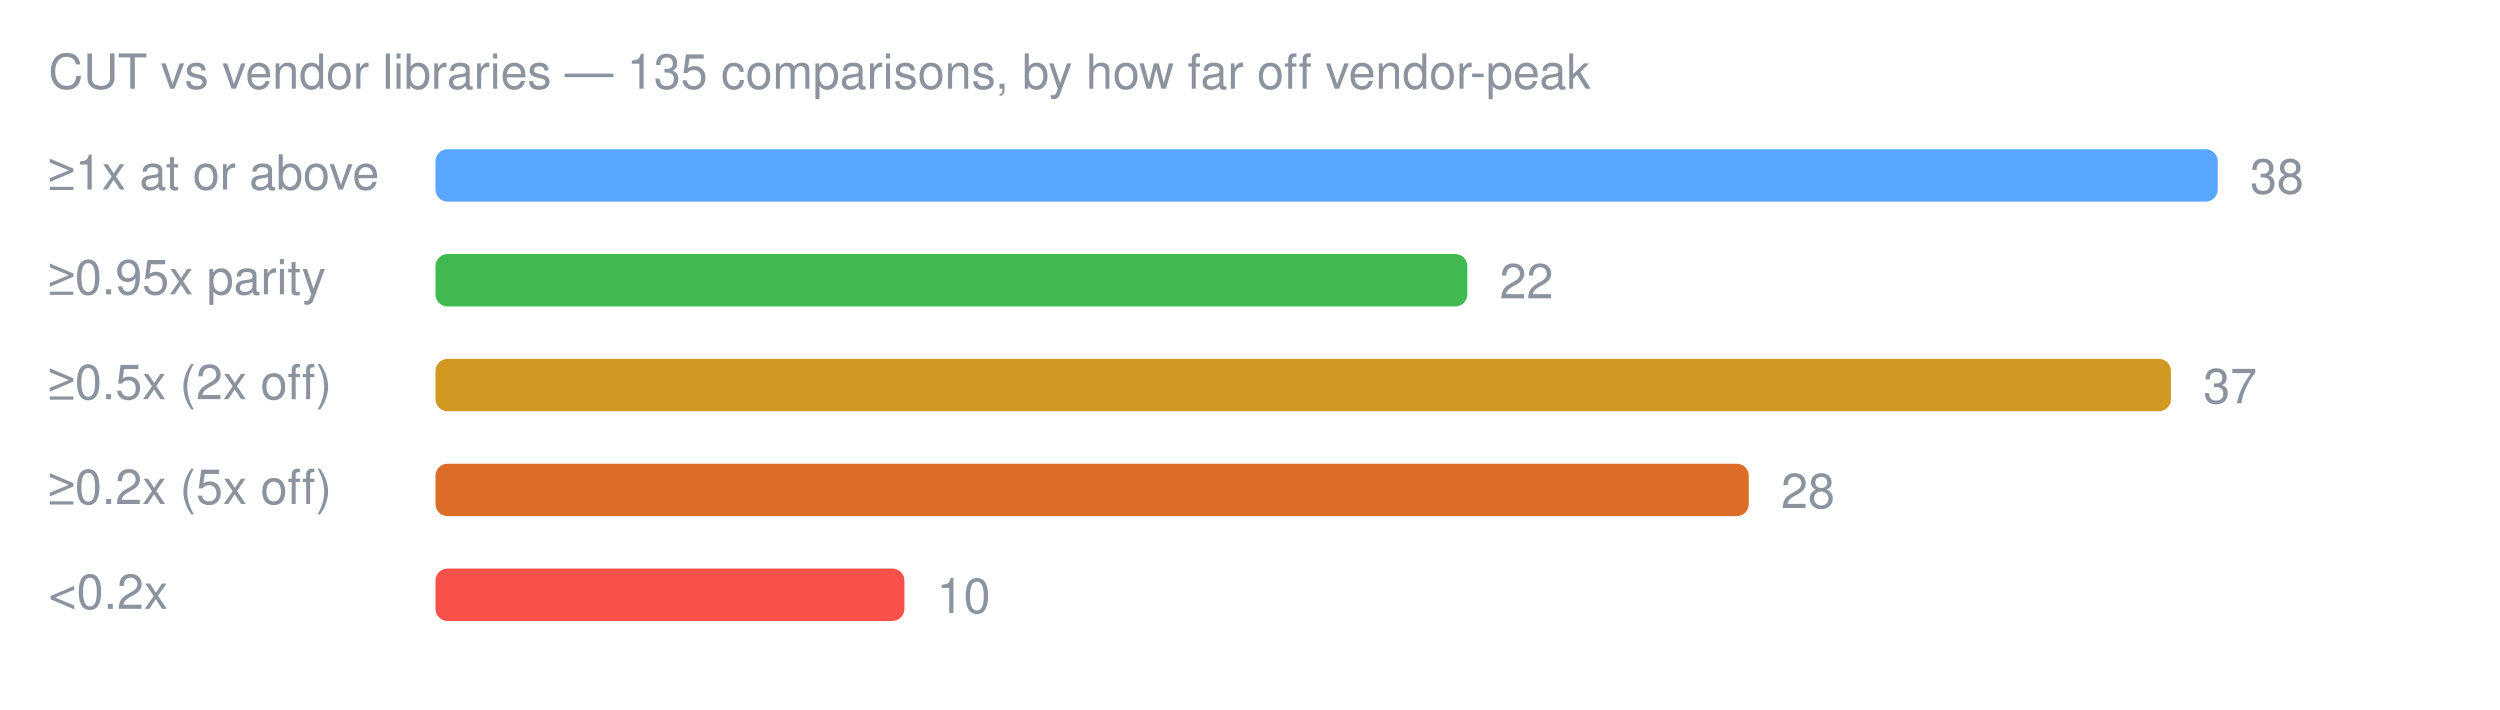
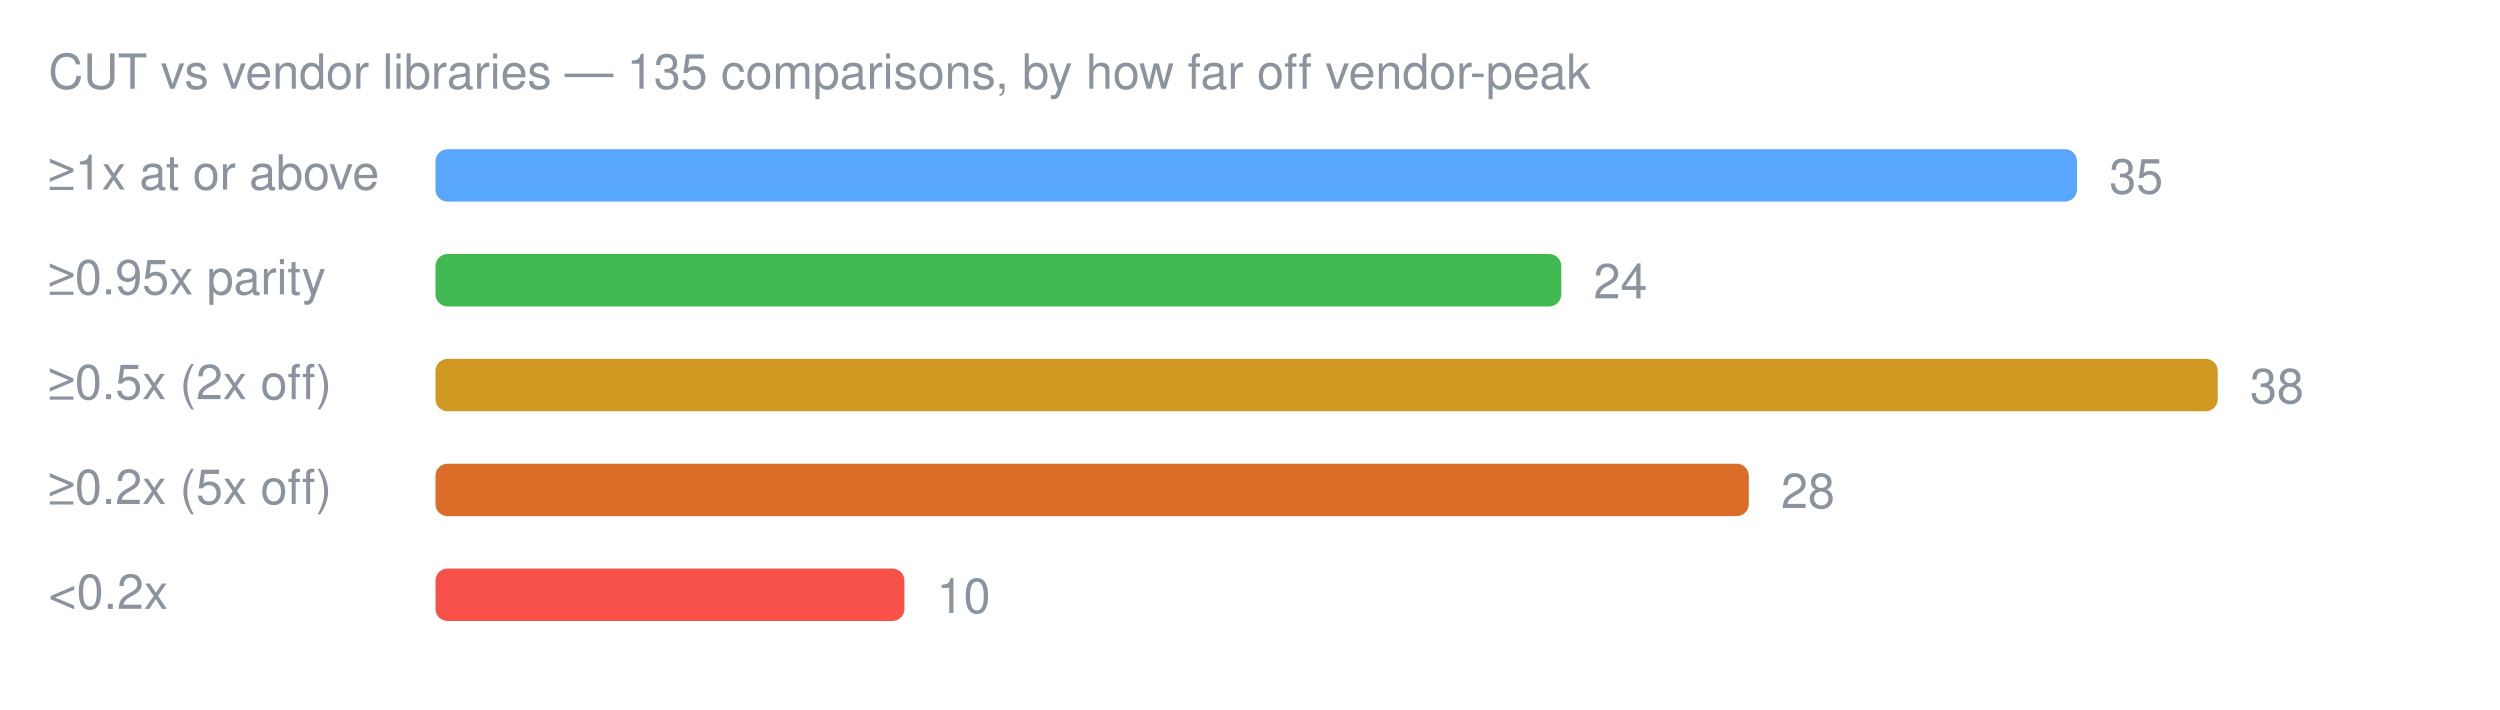
<svg xmlns="http://www.w3.org/2000/svg" width="620" height="176" viewBox="0 0 620 176" font-family="-apple-system,Segoe UI,Helvetica,Arial,sans-serif">
  <text x="12" y="22" font-size="12" fill="#8b949e">CUT vs vendor libraries — 135 comparisons, by how far off vendor-peak</text>
  <text x="12" y="47" font-size="12" fill="#8b949e">≥1x at or above</text>
-   <rect x="108" y="37" width="442.0" height="13" rx="3" fill="#58a6ff" />
-   <text x="558.0" y="48" font-size="12" fill="#8b949e">38</text>
+   <rect x="108" y="37" width="407.1" height="13" rx="3" fill="#58a6ff" />
+   <text x="523.1" y="48" font-size="12" fill="#8b949e">35</text>
  <text x="12" y="73" font-size="12" fill="#8b949e">≥0.95x parity</text>
-   <rect x="108" y="63" width="255.9" height="13" rx="3" fill="#3fb950" />
-   <text x="371.9" y="74" font-size="12" fill="#8b949e">22</text>
+   <rect x="108" y="63" width="279.2" height="13" rx="3" fill="#3fb950" />
+   <text x="395.2" y="74" font-size="12" fill="#8b949e">24</text>
  <text x="12" y="99" font-size="12" fill="#8b949e">≥0.5x (2x off)</text>
-   <rect x="108" y="89" width="430.4" height="13" rx="3" fill="#d29922" />
-   <text x="546.4" y="100" font-size="12" fill="#8b949e">37</text>
+   <rect x="108" y="89" width="442.0" height="13" rx="3" fill="#d29922" />
+   <text x="558.0" y="100" font-size="12" fill="#8b949e">38</text>
  <text x="12" y="125" font-size="12" fill="#8b949e">≥0.2x (5x off)</text>
  <rect x="108" y="115" width="325.7" height="13" rx="3" fill="#db6d28" />
  <text x="441.7" y="126" font-size="12" fill="#8b949e">28</text>
  <text x="12" y="151" font-size="12" fill="#8b949e">&lt;0.2x</text>
  <rect x="108" y="141" width="116.3" height="13" rx="3" fill="#f85149" />
  <text x="232.3" y="152" font-size="12" fill="#8b949e">10</text>
</svg>
